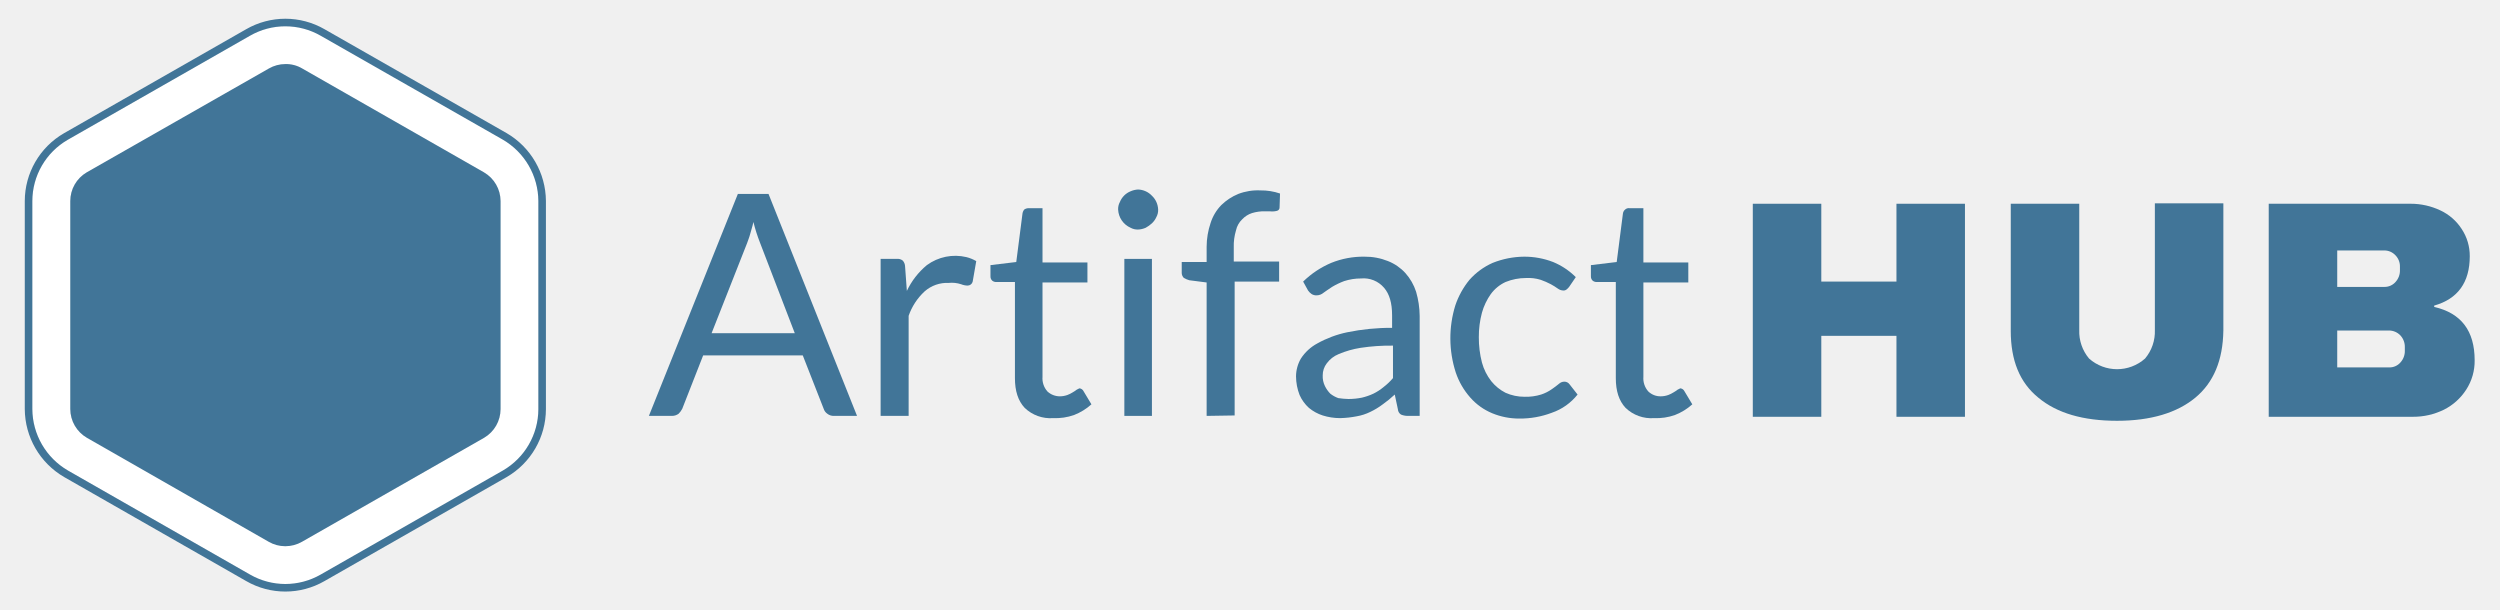
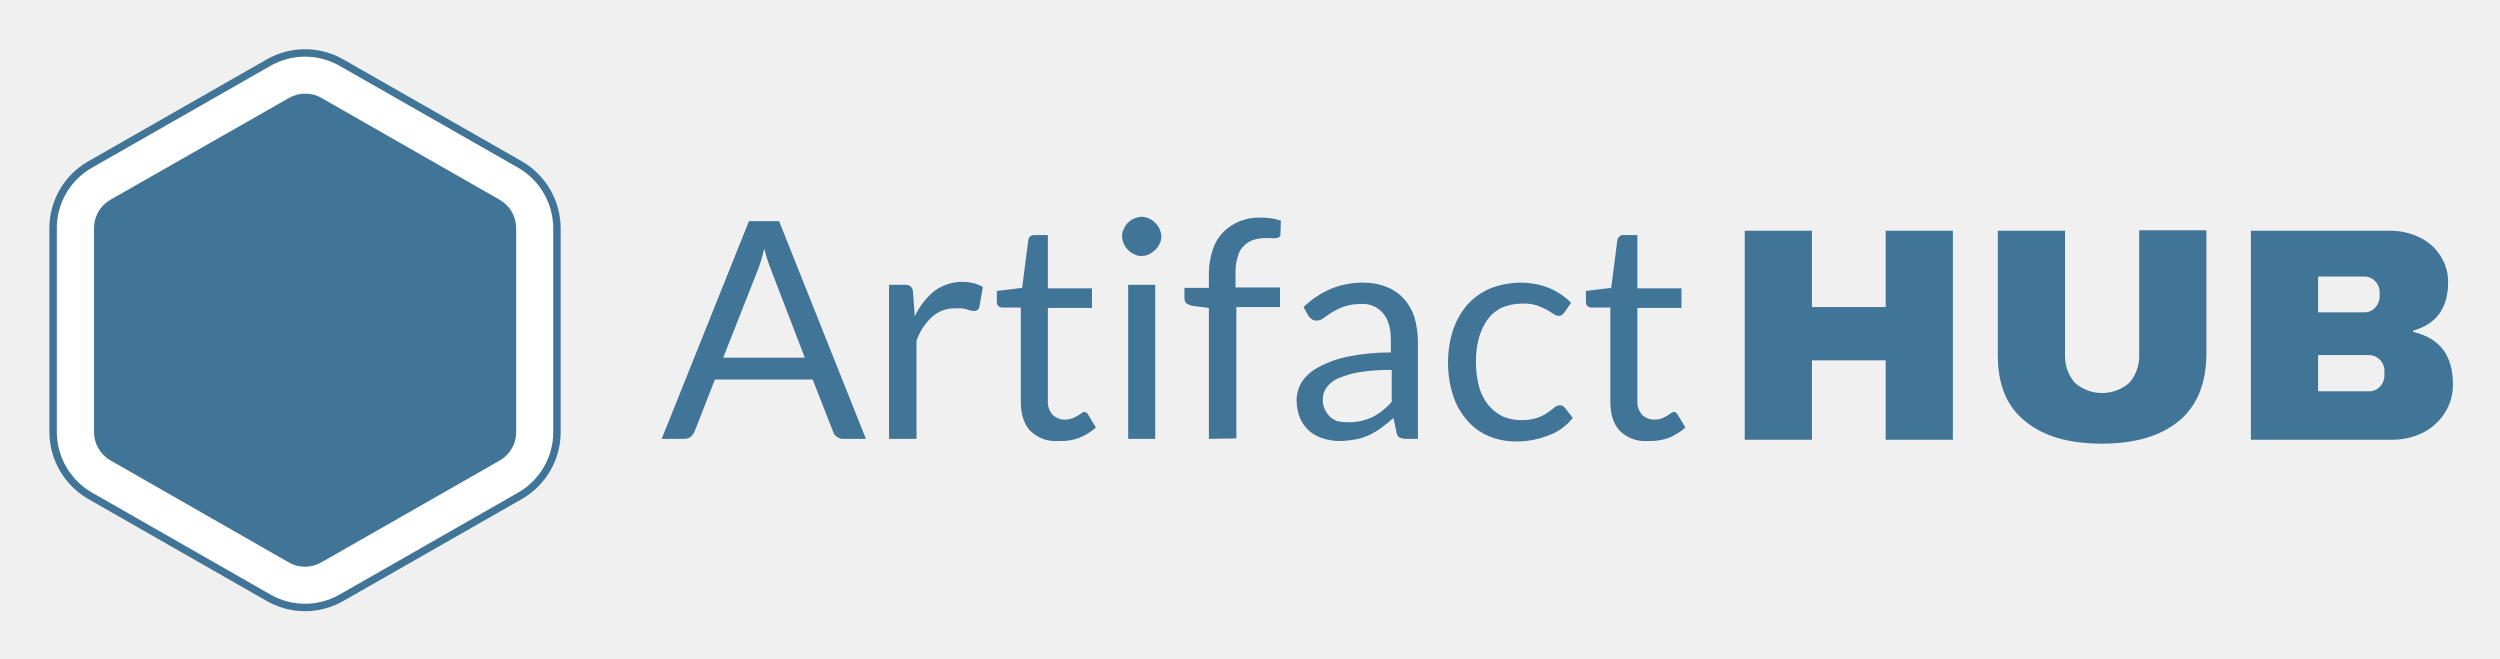
- <svg xmlns="http://www.w3.org/2000/svg" id="Layer_1" data-name="Layer 1" viewBox="0 0 853 208">
+ <svg xmlns="http://www.w3.org/2000/svg" role="img" viewBox="-8.72 -10.72 869.44 228.94">
  <defs>
-     <style>.cls-1{fill:#fff;}.cls-2{fill:#417598;}.cls-3{fill:none;}</style>
+     <style>.cls-2{fill:#417598}</style>
  </defs>
-   <path class="cls-1" d="M171.542,47.635,109.437,12.199a24.223,24.223,0,0,0-24.149-.002L23.125,47.689a24.181,24.181,0,0,0-12.091,20.907V139.577a24.394,24.394,0,0,0,12.146,20.96l62.105,35.488a24.159,24.159,0,0,0,24.15.001l62.162-35.491a24.251,24.251,0,0,0,12.091-20.907V68.596A24.396,24.396,0,0,0,171.542,47.635ZM91.682,184.847l-62.047-35.485a11.379,11.379,0,0,1-5.653-9.786V68.596a11.349,11.349,0,0,1,5.592-9.78l62.171-35.445a11.322,11.322,0,0,1,5.624-1.511,10.783,10.783,0,0,1,5.675,1.467L165.138,58.81a11.379,11.379,0,0,1,5.654,9.786v70.981a11.348,11.348,0,0,1-5.592,9.78L103.03,184.853a11.432,11.432,0,0,1-5.687,1.515A11.225,11.225,0,0,1,91.682,184.847Z" />
-   <path class="cls-2" d="M186.268,68.589a26.987,26.987,0,0,0-13.443-23.191L110.723,9.963a26.806,26.806,0,0,0-26.717-.004L21.842,45.451a26.768,26.768,0,0,0-13.388,23.145V139.584a26.986,26.986,0,0,0,13.443,23.191L84.004,198.264a26.738,26.738,0,0,0,26.712.001l62.167-35.494a26.842,26.842,0,0,0,13.385-23.143Zm-2.579,71.04a24.251,24.251,0,0,1-12.091,20.907l-62.162,35.491a24.159,24.159,0,0,1-24.15-.001l-62.105-35.488A24.394,24.394,0,0,1,11.034,139.577V68.596A24.181,24.181,0,0,1,23.125,47.689L85.288,12.197a24.223,24.223,0,0,1,24.149.002l62.105,35.436a24.396,24.396,0,0,1,12.146,20.961Z" />
-   <path class="cls-2" d="M165.2,149.357a11.348,11.348,0,0,0,5.592-9.78V68.596a11.379,11.379,0,0,0-5.654-9.786L103.043,23.327a10.783,10.783,0,0,0-5.675-1.467,11.322,11.322,0,0,0-5.624,1.511L29.573,58.816a11.349,11.349,0,0,0-5.592,9.78V139.577a11.379,11.379,0,0,0,5.653,9.786l62.047,35.485a11.225,11.225,0,0,0,5.661,1.521,11.432,11.432,0,0,0,5.687-1.515Z" />
-   <path class="cls-3" d="M817.34,96.226a5.729,5.729,0,0,0,1.518-4.097V91.067A5.374,5.374,0,0,0,817.34,87.121a5.172,5.172,0,0,0-3.794-1.669H797.46V97.895h16.086A4.932,4.932,0,0,0,817.34,96.226Z" />
-   <path class="cls-3" d="M257.065,75.739c-.304,1.518-.759,2.732-1.062,3.946s-.759,2.276-1.062,3.187l-12.14,30.806h28.378L259.341,82.872A55.802,55.802,0,0,1,257.065,75.739Z" />
-   <path class="cls-3" d="M456.773,120.81a9.426,9.426,0,0,0-4.097,3.187,6.658,6.658,0,0,0-1.366,4.097,7.495,7.495,0,0,0,.759,3.642,9.968,9.968,0,0,0,1.821,2.58,9.664,9.664,0,0,0,2.732,1.518,27.08,27.08,0,0,0,3.49.304,23.165,23.165,0,0,0,4.553-.455,20.308,20.308,0,0,0,3.946-1.366A17.228,17.228,0,0,0,472.1,132.04a20.278,20.278,0,0,0,3.187-3.035V117.927a67.976,67.976,0,0,0-11.078.759A31.999,31.999,0,0,0,456.773,120.81Z" />
-   <path class="cls-3" d="M815.215,112.767H797.46V125.363l0.0 0h17.755a4.932,4.932,0,0,0,3.794-1.669,5.729,5.729,0,0,0,1.518-4.097V118.534a5.729,5.729,0,0,0-1.518-4.097A5.434,5.434,0,0,0,815.215,112.767Z" />
-   <path class="cls-2" d="M422.477,66.179a18.132,18.132,0,0,0-5.767,3.794,15.487,15.487,0,0,0-3.642,6.07,25.781,25.781,0,0,0-1.366,8.195v5.16h-8.498v3.794a2.437,2.437,0,0,0,.759,1.669,9.281,9.281,0,0,0,1.821.759l5.918.759V141.904l9.56-.152v-45.678h15.175V89.246H420.959V84.389a18.257,18.257,0,0,1,.759-5.767,7.291,7.291,0,0,1,2.125-3.794,7.858,7.858,0,0,1,3.339-2.124,14.031,14.031,0,0,1,4.401-.607H433.251a6.363,6.363,0,0,0,2.428-.152,1.154,1.154,0,0,0,.911-1.214l.152-4.704a19.852,19.852,0,0,0-6.677-1.062A18.547,18.547,0,0,0,422.477,66.179Z" />
-   <path class="cls-2" d="M479.536,93.191a15.991,15.991,0,0,0-5.918-4.097,21.031,21.031,0,0,0-8.043-1.518A29.166,29.166,0,0,0,454.193,89.701a31.021,31.021,0,0,0-9.56,6.374l1.669,3.035a4.62,4.62,0,0,0,1.214,1.214,3.059,3.059,0,0,0,1.669.455,3.721,3.721,0,0,0,2.428-.91c.759-.607,1.821-1.214,2.883-1.973a25.241,25.241,0,0,1,4.097-1.973,18.343,18.343,0,0,1,5.767-.911,9.177,9.177,0,0,1,7.891,3.187c1.821,2.125,2.732,5.16,2.732,9.409v4.249a73.959,73.959,0,0,0-15.327,1.518,35.849,35.849,0,0,0-10.167,3.794,15.307,15.307,0,0,0-5.615,5.16,12.166,12.166,0,0,0-1.669,6.07,17.638,17.638,0,0,0,1.214,6.374,13.114,13.114,0,0,0,3.187,4.401,14.277,14.277,0,0,0,4.704,2.58,20.033,20.033,0,0,0,5.918.91,33.477,33.477,0,0,0,5.615-.607,17.063,17.063,0,0,0,4.704-1.518,24.42,24.42,0,0,0,4.249-2.58,39.597,39.597,0,0,0,4.097-3.339l1.062,5.008a2.314,2.314,0,0,0,1.062,1.821,6.091,6.091,0,0,0,2.276.455H484.392V107.759a30.615,30.615,0,0,0-1.214-8.195A17.863,17.863,0,0,0,479.536,93.191ZM475.287,129.005A20.278,20.278,0,0,1,472.1,132.04a17.228,17.228,0,0,1-3.49,2.276,20.308,20.308,0,0,1-3.946,1.366,23.165,23.165,0,0,1-4.553.455,27.08,27.08,0,0,1-3.49-.304,9.663,9.663,0,0,1-2.732-1.518,9.967,9.967,0,0,1-1.821-2.58,7.495,7.495,0,0,1-.759-3.642,6.658,6.658,0,0,1,1.366-4.097,9.426,9.426,0,0,1,4.097-3.187,32,32,0,0,1,7.436-2.124,67.976,67.976,0,0,1,11.078-.759Z" />
-   <path class="cls-2" d="M393.036,66.786a6.803,6.803,0,0,0-4.704-2.125,7.148,7.148,0,0,0-2.58.607,6.6,6.6,0,0,0-3.642,3.642,4.988,4.988,0,0,0-.607,2.58,7.157,7.157,0,0,0,4.249,6.222,4.988,4.988,0,0,0,2.58.607,7.148,7.148,0,0,0,2.58-.607,10.776,10.776,0,0,0,2.125-1.518,6.842,6.842,0,0,0,1.518-2.125,4.988,4.988,0,0,0,.607-2.58,7.149,7.149,0,0,0-.607-2.58A6.84,6.84,0,0,0,393.036,66.786Z" />
-   <path class="cls-2" d="M830.543,104.724v-.455c8.043-2.276,12.14-7.891,12.14-16.845a16.545,16.545,0,0,0-2.732-9.257,17.433,17.433,0,0,0-7.284-6.374v0a23.679,23.679,0,0,0-10.168-2.276H774.09v72.69h49.168a23.669,23.669,0,0,0,10.623-2.428,19.352,19.352,0,0,0,7.588-6.829,17.933,17.933,0,0,0,2.883-10.016C844.352,112.919,839.799,106.849,830.543,104.724ZM797.46,85.452h16.086a5.172,5.172,0,0,1,3.794,1.669,5.374,5.374,0,0,1,1.518,3.946v1.062a5.729,5.729,0,0,1-1.518,4.097,4.932,4.932,0,0,1-3.794,1.669H797.46Zm23.067,34.145a5.729,5.729,0,0,1-1.518,4.097,4.932,4.932,0,0,1-3.794,1.669H797.46l-0-0V112.767h17.755a5.434,5.434,0,0,1,3.794,1.669,5.729,5.729,0,0,1,1.518,4.097Z" />
-   <path class="cls-2" d="M368.3,132.495l-.911.455a10.652,10.652,0,0,1-1.366.911,10.203,10.203,0,0,1-1.821.91,7.707,7.707,0,0,1-2.58.455,6.23,6.23,0,0,1-4.249-1.669,6.722,6.722,0,0,1-1.669-5.008V96.378H371.032V89.549H355.705V71.035H351a2.564,2.564,0,0,0-1.518.455,2.727,2.727,0,0,0-.607,1.366l-2.125,16.541-8.802,1.062v3.794a1.948,1.948,0,0,0,.607,1.518,2.119,2.119,0,0,0,1.366.455h6.374V129.005c0,4.401,1.062,7.739,3.338,10.168a12.667,12.667,0,0,0,9.712,3.49,18.954,18.954,0,0,0,7.132-1.062,19.422,19.422,0,0,0,5.918-3.642l-2.732-4.553A1.744,1.744,0,0,0,368.3,132.495Z" />
-   <path class="cls-2" d="M251.753,66.179l-30.351,75.725h7.891a3.728,3.728,0,0,0,2.276-.759,6.74,6.74,0,0,0,1.214-1.669l7.132-18.21h33.993l7.132,18.21a3.182,3.182,0,0,0,1.214,1.669,3.43,3.43,0,0,0,2.276.759h7.891l-30.199-75.725Zm-8.954,47.499,12.14-30.806c.303-.91.759-1.973,1.062-3.187s.759-2.428,1.062-3.946a55.797,55.797,0,0,0,2.276,7.132l11.837,30.806Z" />
-   <path class="cls-2" d="M316.249,90.46a25.573,25.573,0,0,0-6.829,8.802l-.607-8.346a3.196,3.196,0,0,0-.759-1.973,2.72,2.72,0,0,0-2.125-.607h-5.463V141.904h9.56V107.759A20.515,20.515,0,0,1,315.49,99.413a11.574,11.574,0,0,1,8.195-2.883,10.197,10.197,0,0,1,4.249.455,6.09,6.09,0,0,0,2.276.455,1.778,1.778,0,0,0,1.669-1.366l1.214-6.981a12.881,12.881,0,0,0-3.339-1.366A16.395,16.395,0,0,0,316.249,90.46Z" />
-   <path class="cls-2" d="M573.32,132.495l-.91.455a10.647,10.647,0,0,1-1.366.911,10.2,10.2,0,0,1-1.821.91,7.707,7.707,0,0,1-2.58.455,5.961,5.961,0,0,1-4.249-1.669,6.721,6.721,0,0,1-1.669-5.008V96.378h15.327V89.549H560.724V71.035h-4.704a1.834,1.834,0,0,0-1.518.455,2.098,2.098,0,0,0-.759,1.366L551.619,89.397l-8.802,1.062v3.794a1.948,1.948,0,0,0,.607,1.518,2.119,2.119,0,0,0,1.366.455h6.525V129.005c0,4.401,1.062,7.739,3.339,10.168a12.667,12.667,0,0,0,9.712,3.49,18.954,18.954,0,0,0,7.132-1.062,19.424,19.424,0,0,0,5.918-3.642l-2.732-4.553A1.744,1.744,0,0,0,573.32,132.495Z" />
-   <rect class="cls-2" x="383.627" y="88.335" width="9.409" height="53.569" />
-   <path class="cls-2" d="M533.712,130.219a2.8,2.8,0,0,0-1.821.759c-.759.607-1.518,1.214-2.428,1.821A13.64,13.64,0,0,1,525.821,134.62a17.324,17.324,0,0,1-5.615.759,15.715,15.715,0,0,1-6.525-1.366,15.059,15.059,0,0,1-4.856-3.946,17.989,17.989,0,0,1-3.187-6.374,33.756,33.756,0,0,1-1.062-8.65,31.489,31.489,0,0,1,1.062-8.346,20.519,20.519,0,0,1,3.035-6.374,13.016,13.016,0,0,1,5.008-4.097,18.45,18.45,0,0,1,6.981-1.366,14.189,14.189,0,0,1,5.008.607,24.211,24.211,0,0,1,3.49,1.518,23.927,23.927,0,0,1,2.428,1.518,3.183,3.183,0,0,0,1.669.607,1.635,1.635,0,0,0,1.214-.304,5.148,5.148,0,0,0,.911-.91l-0.0 0,2.276-3.339a23.856,23.856,0,0,0-7.739-5.16,27.087,27.087,0,0,0-9.864-1.821,29.613,29.613,0,0,0-10.775,2.125,23.085,23.085,0,0,0-7.891,5.767,27.762,27.762,0,0,0-4.856,8.802,38.003,38.003,0,0,0,.152,22.763,24.834,24.834,0,0,0,5.008,8.65,20.232,20.232,0,0,0,7.436,5.311,23.974,23.974,0,0,0,9.257,1.821A30.456,30.456,0,0,0,529.463,140.842a19.152,19.152,0,0,0,8.802-6.222l-2.732-3.49A2.164,2.164,0,0,0,533.712,130.219Z" />
-   <polygon class="cls-2" points="647.072 96.074 621.426 96.074 621.426 69.518 598.056 69.518 598.056 142.208 621.426 142.208 621.426 114.588 647.072 114.588 647.072 142.208 670.442 142.208 670.442 69.518 647.072 69.518 647.072 96.074" />
-   <path class="cls-2" d="M735.241,112.616a14.303,14.303,0,0,1-3.339,9.712,14.369,14.369,0,0,1-19.121,0,14.303,14.303,0,0,1-3.339-9.712V69.517h-23.37v43.402c0,10.016,3.035,17.603,9.409,22.763,6.374,5.311,15.327,7.891,26.86,7.891s20.487-2.732,26.709-7.891,9.409-12.747,9.56-22.915V69.366h-23.37Z" />
+   <path fill="#fff" d="M171.542 47.635L109.437 12.199a24.223 24.223 0 0 0-24.149-.002L23.125 47.689a24.181 24.181 0 0 0-12.091 20.907V139.577a24.394 24.394 0 0 0 12.146 20.96l62.105 35.488a24.159 24.159 0 0 0 24.15.001l62.162-35.491a24.251 24.251 0 0 0 12.091-20.907V68.596a24.396 24.396 0 0 0-12.146-20.961zM91.682 184.847l-62.047-35.485a11.379 11.379 0 0 1-5.653-9.786V68.596a11.349 11.349 0 0 1 5.592-9.78l62.171-35.445a11.322 11.322 0 0 1 5.624-1.511 10.783 10.783 0 0 1 5.675 1.467L165.138 58.81a11.379 11.379 0 0 1 5.654 9.786v70.981a11.348 11.348 0 0 1-5.592 9.78L103.03 184.853a11.432 11.432 0 0 1-5.687 1.515 11.225 11.225 0 0 1-5.661-1.521z" />
+   <path d="M186.268 68.589a26.987 26.987 0 0 0-13.443-23.191L110.723 9.963a26.806 26.806 0 0 0-26.717-.004L21.842 45.451a26.768 26.768 0 0 0-13.388 23.145V139.584a26.986 26.986 0 0 0 13.443 23.191L84.004 198.264a26.738 26.738 0 0 0 26.712.001l62.167-35.494a26.842 26.842 0 0 0 13.385-23.143zm-2.579 71.04a24.251 24.251 0 0 1-12.091 20.907l-62.162 35.491a24.159 24.159 0 0 1-24.15-.001l-62.105-35.488A24.394 24.394 0 0 1 11.034 139.577V68.596a24.181 24.181 0 0 1 12.091-20.907l62.163-35.492a24.223 24.223 0 0 1 24.149.002l62.105 35.436a24.396 24.396 0 0 1 12.146 20.961z" class="cls-2" />
+   <path d="M165.2 149.357a11.348 11.348 0 0 0 5.592-9.78V68.596a11.379 11.379 0 0 0-5.654-9.786L103.043 23.327a10.783 10.783 0 0 0-5.675-1.467 11.322 11.322 0 0 0-5.624 1.511L29.573 58.816a11.349 11.349 0 0 0-5.592 9.78V139.577a11.379 11.379 0 0 0 5.653 9.786l62.047 35.485a11.225 11.225 0 0 0 5.661 1.521 11.432 11.432 0 0 0 5.687-1.515z" class="cls-2" />
+   <path fill="none" d="M817.34 96.226a5.729 5.729 0 0 0 1.518-4.097v-1.062A5.374 5.374 0 0 0 817.34 87.121a5.172 5.172 0 0 0-3.794-1.669h-16.086v12.444h16.086a4.932 4.932 0 0 0 3.794-1.669zM257.065 75.739c-.304 1.518-.759 2.732-1.062 3.946s-.759 2.276-1.062 3.187l-12.14 30.806h28.378L259.341 82.872a55.802 55.802 0 0 1-2.276-7.132zm199.708 45.071a9.426 9.426 0 0 0-4.097 3.187 6.658 6.658 0 0 0-1.366 4.097 7.495 7.495 0 0 0 .759 3.642 9.968 9.968 0 0 0 1.821 2.58 9.664 9.664 0 0 0 2.732 1.518 27.08 27.08 0 0 0 3.49.304 23.165 23.165 0 0 0 4.553-.455 20.308 20.308 0 0 0 3.946-1.366A17.228 17.228 0 0 0 472.1 132.04a20.278 20.278 0 0 0 3.187-3.035V117.927a67.976 67.976 0 0 0-11.078.759 31.999 31.999 0 0 0-7.436 2.124zm358.442-8.043h-17.755v12.596l0.0 0h17.755a4.932 4.932 0 0 0 3.794-1.669 5.729 5.729 0 0 0 1.518-4.097V118.534a5.729 5.729 0 0 0-1.518-4.097 5.434 5.434 0 0 0-3.794-1.669z" />
+   <path d="M422.477 66.179a18.132 18.132 0 0 0-5.767 3.794 15.487 15.487 0 0 0-3.642 6.07 25.781 25.781 0 0 0-1.366 8.195v5.16h-8.498v3.794a2.437 2.437 0 0 0 .759 1.669 9.281 9.281 0 0 0 1.821.759l5.918.759v45.526l9.56-.152v-45.678h15.175v-6.829h-15.479v-4.856a18.257 18.257 0 0 1 .759-5.767 7.291 7.291 0 0 1 2.125-3.794 7.858 7.858 0 0 1 3.339-2.124 14.031 14.031 0 0 1 4.401-.607h1.669a6.363 6.363 0 0 0 2.428-.152 1.154 1.154 0 0 0 .911-1.214l.152-4.704a19.852 19.852 0 0 0-6.677-1.062 18.547 18.547 0 0 0-7.588 1.214zm57.059 27.012a15.991 15.991 0 0 0-5.918-4.097 21.031 21.031 0 0 0-8.043-1.518 29.166 29.166 0 0 0-11.382 2.124 31.021 31.021 0 0 0-9.56 6.374l1.669 3.035a4.62 4.62 0 0 0 1.214 1.214 3.059 3.059 0 0 0 1.669.455 3.721 3.721 0 0 0 2.428-.91c.759-.607 1.821-1.214 2.883-1.973a25.241 25.241 0 0 1 4.097-1.973 18.343 18.343 0 0 1 5.767-.911 9.177 9.177 0 0 1 7.891 3.187c1.821 2.125 2.732 5.16 2.732 9.409v4.249a73.959 73.959 0 0 0-15.327 1.518 35.849 35.849 0 0 0-10.167 3.794 15.307 15.307 0 0 0-5.615 5.16 12.166 12.166 0 0 0-1.669 6.07 17.638 17.638 0 0 0 1.214 6.374 13.114 13.114 0 0 0 3.187 4.401 14.277 14.277 0 0 0 4.704 2.58 20.033 20.033 0 0 0 5.918.91 33.477 33.477 0 0 0 5.615-.607 17.063 17.063 0 0 0 4.704-1.518 24.42 24.42 0 0 0 4.249-2.58 39.597 39.597 0 0 0 4.097-3.339l1.062 5.008a2.314 2.314 0 0 0 1.062 1.821 6.091 6.091 0 0 0 2.276.455h4.097v-34.145a30.615 30.615 0 0 0-1.214-8.195 17.863 17.863 0 0 0-3.642-6.374zm-4.249 35.814a20.278 20.278 0 0 1-3.187 3.035 17.228 17.228 0 0 1-3.49 2.276 20.308 20.308 0 0 1-3.946 1.366 23.165 23.165 0 0 1-4.553.455 27.08 27.08 0 0 1-3.49-.304 9.663 9.663 0 0 1-2.732-1.518 9.967 9.967 0 0 1-1.821-2.58 7.495 7.495 0 0 1-.759-3.642 6.658 6.658 0 0 1 1.366-4.097 9.426 9.426 0 0 1 4.097-3.187 32 32 0 0 1 7.436-2.124 67.976 67.976 0 0 1 11.078-.759zm-82.251-62.219a6.803 6.803 0 0 0-4.704-2.125 7.148 7.148 0 0 0-2.58.607 6.6 6.6 0 0 0-3.642 3.642 4.988 4.988 0 0 0-.607 2.58 7.157 7.157 0 0 0 4.249 6.222 4.988 4.988 0 0 0 2.58.607 7.148 7.148 0 0 0 2.58-.607 10.776 10.776 0 0 0 2.125-1.518 6.842 6.842 0 0 0 1.518-2.125 4.988 4.988 0 0 0 .607-2.58 7.149 7.149 0 0 0-.607-2.58 6.84 6.84 0 0 0-1.517-2.124zm437.506 37.938v-.455c8.043-2.276 12.14-7.891 12.14-16.845a16.545 16.545 0 0 0-2.732-9.257 17.433 17.433 0 0 0-7.284-6.374v0a23.679 23.679 0 0 0-10.168-2.276h-48.409v72.69h49.168a23.669 23.669 0 0 0 10.623-2.428 19.352 19.352 0 0 0 7.588-6.829 17.933 17.933 0 0 0 2.883-10.016c0-10.016-4.553-16.086-13.81-18.21zm-33.082-19.273h16.086a5.172 5.172 0 0 1 3.794 1.669 5.374 5.374 0 0 1 1.518 3.946v1.062a5.729 5.729 0 0 1-1.518 4.097 4.932 4.932 0 0 1-3.794 1.669h-16.086zm23.067 34.145a5.729 5.729 0 0 1-1.518 4.097 4.932 4.932 0 0 1-3.794 1.669h-17.755l-0-0v-12.596h17.755a5.434 5.434 0 0 1 3.794 1.669 5.729 5.729 0 0 1 1.518 4.097zm-452.226 12.899l-.911.455a10.652 10.652 0 0 1-1.366.911 10.203 10.203 0 0 1-1.821.91 7.707 7.707 0 0 1-2.58.455 6.23 6.23 0 0 1-4.249-1.669 6.722 6.722 0 0 1-1.669-5.008V96.378H371.032v-6.829h-15.327V71.035h-4.704a2.564 2.564 0 0 0-1.518.455 2.727 2.727 0 0 0-.607 1.366l-2.125 16.541-8.802 1.062v3.794a1.948 1.948 0 0 0 .607 1.518 2.119 2.119 0 0 0 1.366.455h6.374v32.779c0 4.401 1.062 7.739 3.338 10.168a12.667 12.667 0 0 0 9.712 3.49 18.954 18.954 0 0 0 7.132-1.062 19.422 19.422 0 0 0 5.918-3.642l-2.732-4.553a1.744 1.744 0 0 0-1.366-.911zM251.753 66.179l-30.351 75.725h7.891a3.728 3.728 0 0 0 2.276-.759 6.74 6.74 0 0 0 1.214-1.669l7.132-18.21h33.993l7.132 18.21a3.182 3.182 0 0 0 1.214 1.669 3.43 3.43 0 0 0 2.276.759h7.891l-30.199-75.725zm-8.954 47.499l12.14-30.806c.303-.91.759-1.973 1.062-3.187s.759-2.428 1.062-3.946a55.797 55.797 0 0 0 2.276 7.132l11.837 30.806zm73.449-23.218a25.573 25.573 0 0 0-6.829 8.802l-.607-8.346a3.196 3.196 0 0 0-.759-1.973 2.72 2.72 0 0 0-2.125-.607h-5.463v53.569h9.56v-34.145A20.515 20.515 0 0 1 315.49 99.413a11.574 11.574 0 0 1 8.195-2.883 10.197 10.197 0 0 1 4.249.455 6.09 6.09 0 0 0 2.276.455 1.778 1.778 0 0 0 1.669-1.366l1.214-6.981a12.881 12.881 0 0 0-3.339-1.366 16.395 16.395 0 0 0-13.506 2.732zm257.071 42.036l-.91.455a10.647 10.647 0 0 1-1.366.911 10.2 10.2 0 0 1-1.821.91 7.707 7.707 0 0 1-2.58.455 5.961 5.961 0 0 1-4.249-1.669 6.721 6.721 0 0 1-1.669-5.008V96.378h15.327v-6.829h-15.327V71.035h-4.704a1.834 1.834 0 0 0-1.518.455 2.098 2.098 0 0 0-.759 1.366L551.619 89.397l-8.802 1.062v3.794a1.948 1.948 0 0 0 .607 1.518 2.119 2.119 0 0 0 1.366.455h6.525V129.005c0 4.401 1.062 7.739 3.339 10.168a12.667 12.667 0 0 0 9.712 3.49 18.954 18.954 0 0 0 7.132-1.062 19.424 19.424 0 0 0 5.918-3.642l-2.732-4.553a1.744 1.744 0 0 0-1.366-.911zM383.627 88.335h9.409v53.569h-9.409zm150.085 41.884a2.8 2.8 0 0 0-1.821.759c-.759.607-1.518 1.214-2.428 1.821a13.64 13.64 0 0 1-3.642 1.821 17.324 17.324 0 0 1-5.615.759 15.715 15.715 0 0 1-6.525-1.366 15.059 15.059 0 0 1-4.856-3.946 17.989 17.989 0 0 1-3.187-6.374 33.756 33.756 0 0 1-1.062-8.65 31.489 31.489 0 0 1 1.062-8.346 20.519 20.519 0 0 1 3.035-6.374 13.016 13.016 0 0 1 5.008-4.097 18.45 18.45 0 0 1 6.981-1.366 14.189 14.189 0 0 1 5.008.607 24.211 24.211 0 0 1 3.49 1.518 23.927 23.927 0 0 1 2.428 1.518 3.183 3.183 0 0 0 1.669.607 1.635 1.635 0 0 0 1.214-.304 5.148 5.148 0 0 0 .911-.91l-0.0 0 2.276-3.339a23.856 23.856 0 0 0-7.739-5.16 27.087 27.087 0 0 0-9.864-1.821 29.613 29.613 0 0 0-10.775 2.125 23.085 23.085 0 0 0-7.891 5.767 27.762 27.762 0 0 0-4.856 8.802 38.003 38.003 0 0 0 .152 22.763 24.834 24.834 0 0 0 5.008 8.65 20.232 20.232 0 0 0 7.436 5.311 23.974 23.974 0 0 0 9.257 1.821A30.456 30.456 0 0 0 529.463 140.842a19.152 19.152 0 0 0 8.802-6.222l-2.732-3.49a2.164 2.164 0 0 0-1.821-.911zM647.072 96.074h-25.646V69.518h-23.37v72.69h23.37v-27.62h25.646v27.62h23.37v-72.69h-23.37v26.556zm88.169 16.542a14.303 14.303 0 0 1-3.339 9.712 14.369 14.369 0 0 1-19.121 0 14.303 14.303 0 0 1-3.339-9.712V69.517h-23.37v43.402c0 10.016 3.035 17.603 9.409 22.763 6.374 5.311 15.327 7.891 26.86 7.891s20.487-2.732 26.709-7.891 9.409-12.747 9.56-22.915V69.366h-23.37z" class="cls-2" />
</svg>
